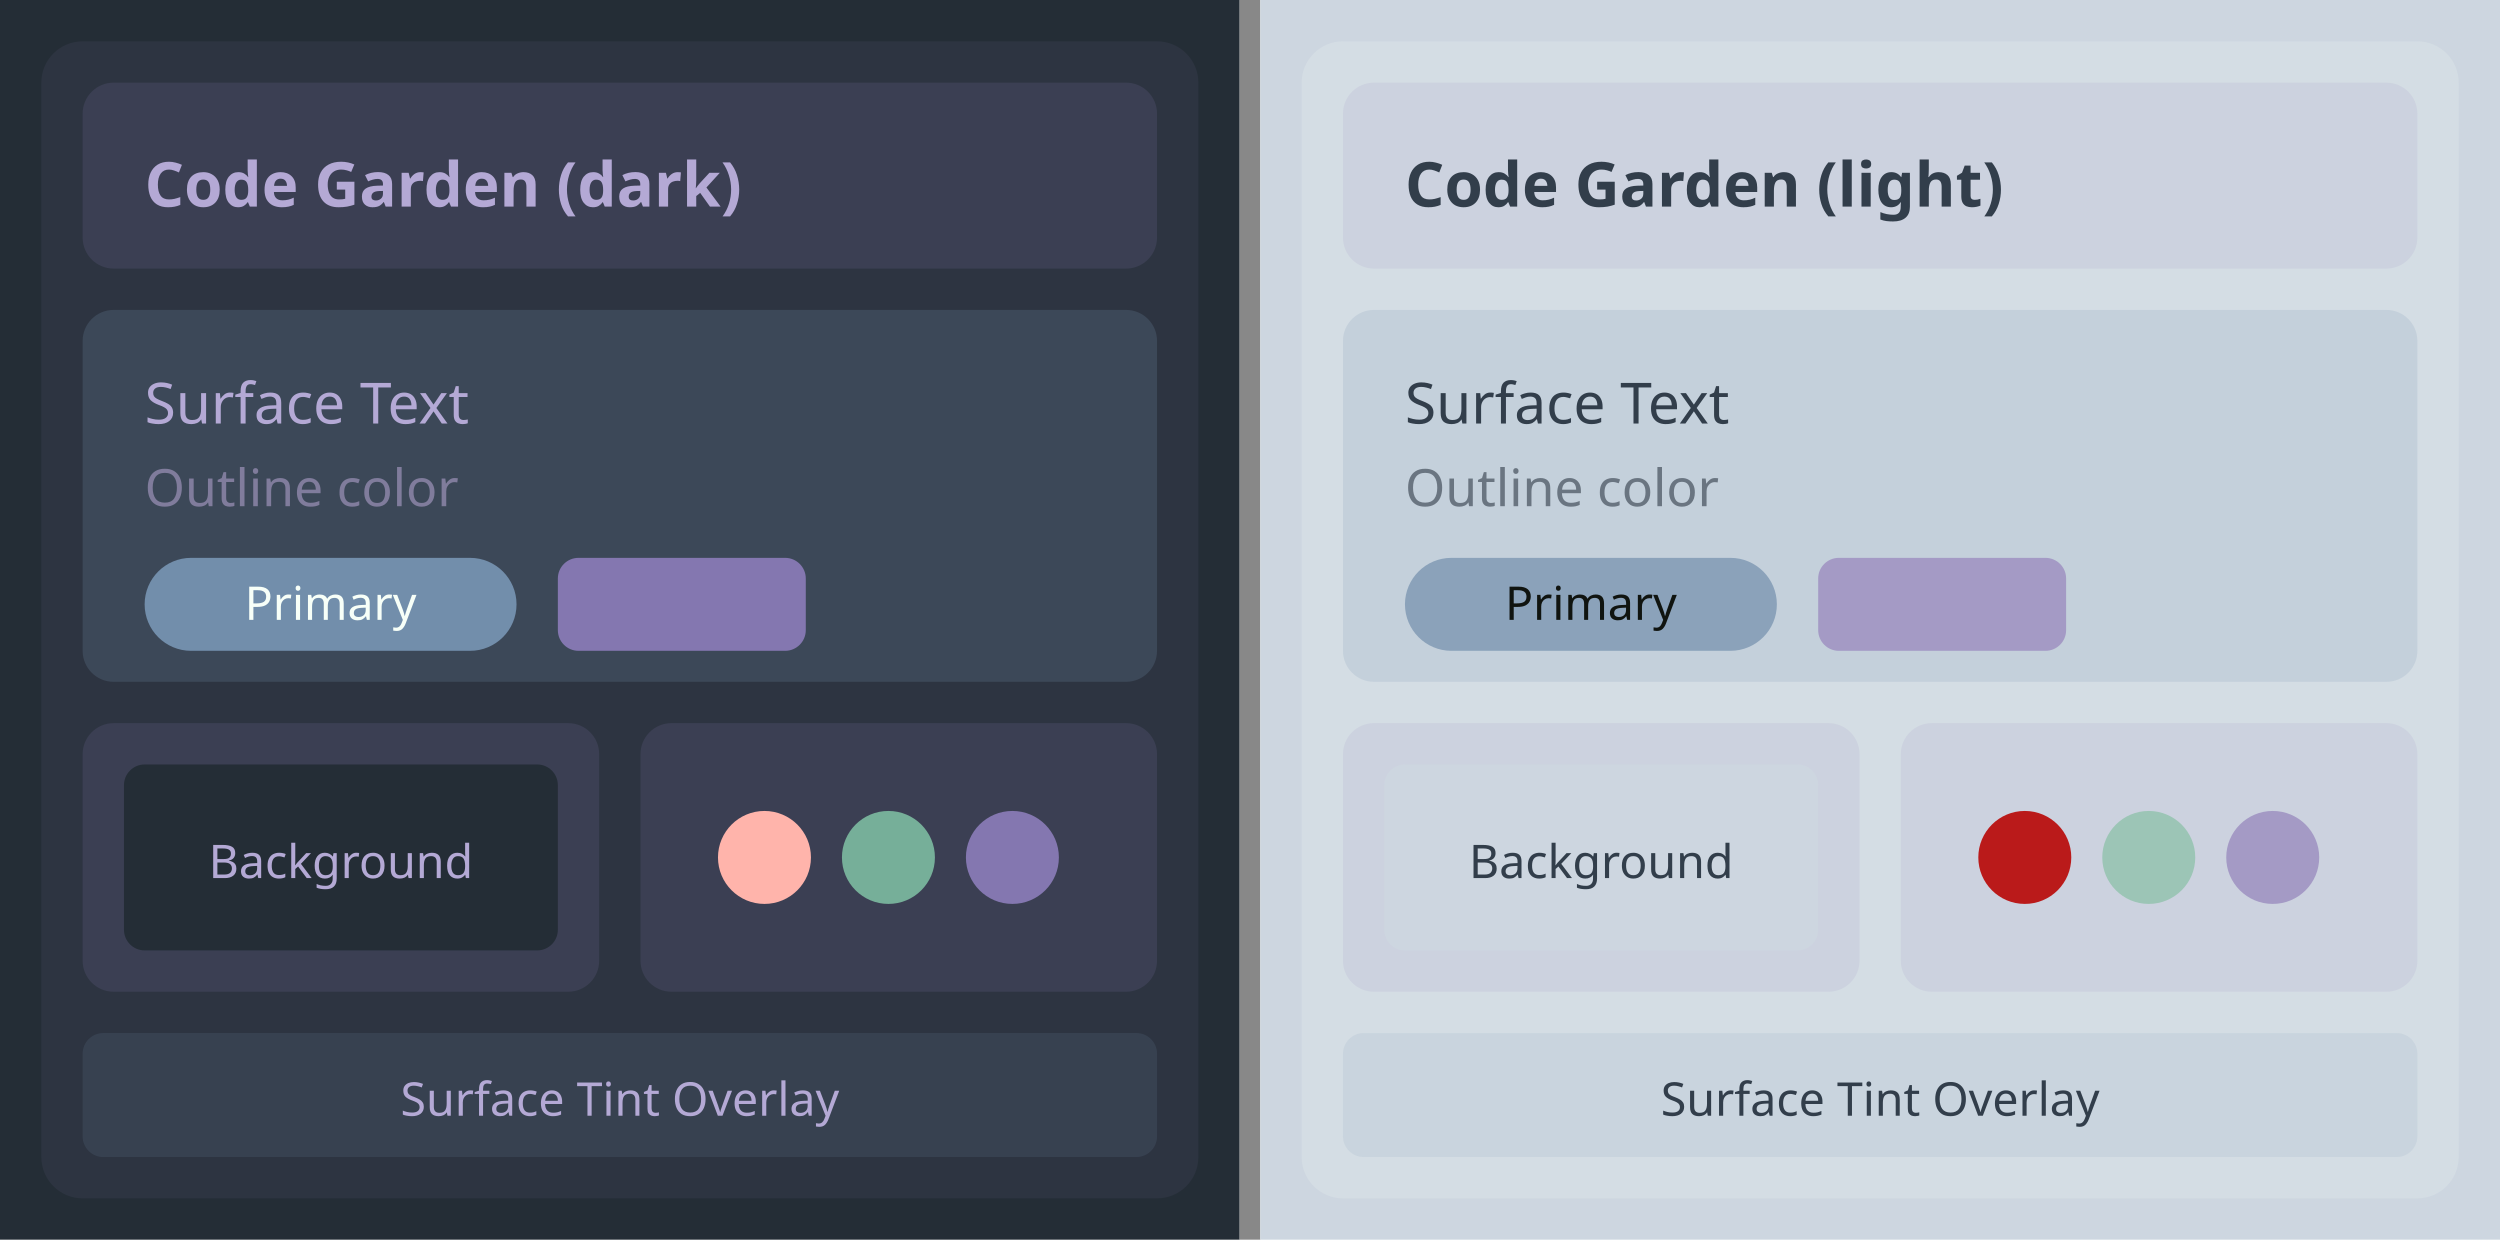
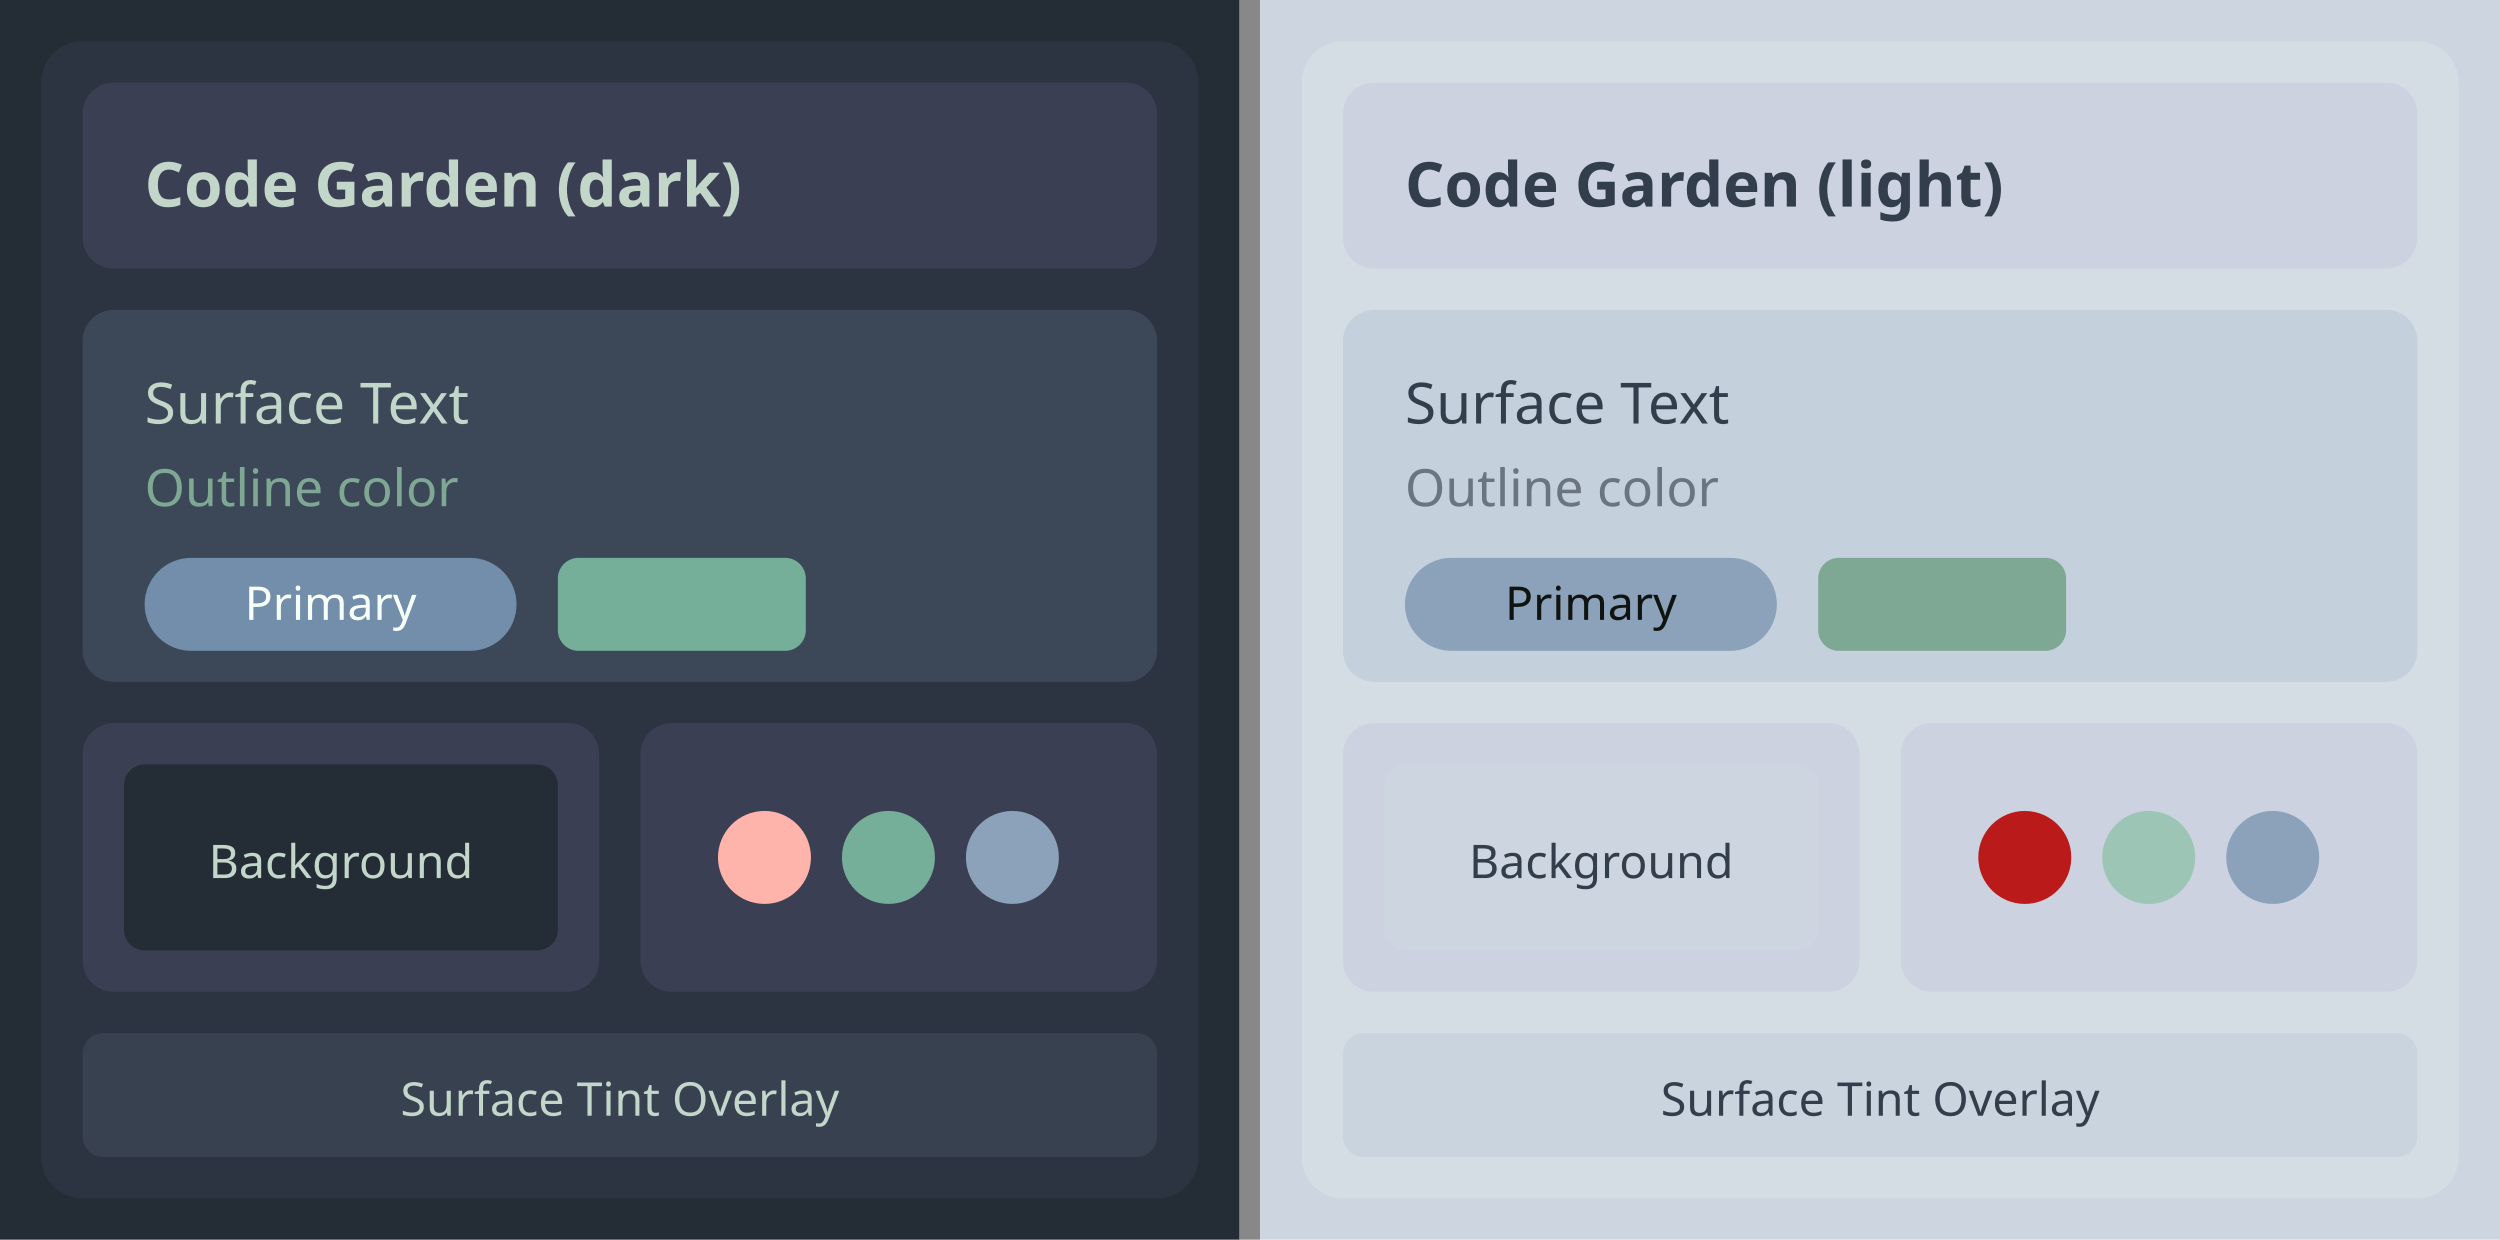
<svg xmlns="http://www.w3.org/2000/svg" width="484" height="240" viewBox="0 0 484 240">
  <g transform="translate(0, 0)">
    <rect width="240" height="240" fill="#242d36" />
    <rect x="8" y="8" width="224" height="224" rx="8" fill="#2d3441" />
    <rect x="16" y="16" width="208" height="36" rx="6" fill="#3b3f53" />
-     <text x="28" y="40" font-family="system-ui, sans-serif" font-size="12" font-weight="600" fill="#b4a9d5">Code Garden (dark)</text>
+     <text x="28" y="40" font-family="system-ui, sans-serif" font-size="12" font-weight="600" fill="#c3d6ca">Code Garden (dark)</text>
    <rect x="16" y="60" width="208" height="72" rx="6" fill="#3c4858" />
-     <text x="28" y="82" font-family="system-ui, sans-serif" font-size="11" fill="#b4a9d5">Surface Text</text>
-     <text x="28" y="98" font-family="system-ui, sans-serif" font-size="10" fill="#807c9c">Outline color</text>
+     <text x="28" y="82" font-family="system-ui, sans-serif" font-size="11" fill="#c3d6ca">Surface Text</text>
+     <text x="28" y="98" font-family="system-ui, sans-serif" font-size="10" fill="#7fa894">Outline color</text>
    <rect x="28" y="108" width="72" height="18" rx="9" fill="#728eab" />
    <text x="64" y="120" font-family="system-ui, sans-serif" font-size="9" text-anchor="middle" fill="#f7fff8">Primary</text>
-     <rect x="108" y="108" width="48" height="18" rx="4" fill="#8477b0" />
+     <rect x="108" y="108" width="48" height="18" rx="4" fill="#76af99" />
    <rect x="16" y="140" width="100" height="52" rx="6" fill="#3b3f53" />
    <rect x="24" y="148" width="84" height="36" rx="4" fill="#242d36" />
-     <text x="66" y="170" font-family="system-ui, sans-serif" font-size="9" text-anchor="middle" fill="#b4a9d5">Background</text>
+     <text x="66" y="170" font-family="system-ui, sans-serif" font-size="9" text-anchor="middle" fill="#c3d6ca">Background</text>
    <rect x="124" y="140" width="100" height="52" rx="6" fill="#3b3f53" />
    <circle cx="148" cy="166" r="9" fill="#ffb4ab" />
    <circle cx="172" cy="166" r="9" fill="#76af99" />
-     <circle cx="196" cy="166" r="9" fill="#8477b0" />
+     <circle cx="196" cy="166" r="9" fill="#8ba2ba" />
    <rect x="16" y="200" width="208" height="24" rx="4" fill="#728eab" opacity="0.15" />
-     <text x="120" y="216" font-family="system-ui, sans-serif" font-size="9" text-anchor="middle" fill="#b4a9d5">Surface Tint Overlay</text>
+     <text x="120" y="216" font-family="system-ui, sans-serif" font-size="9" text-anchor="middle" fill="#c3d6ca">Surface Tint Overlay</text>
  </g>
  <rect x="240" y="0" width="4" height="240" fill="#888" />
  <g transform="translate(244, 0)">
    <rect width="240" height="240" fill="#cdd6e0" />
    <rect x="8" y="8" width="224" height="224" rx="8" fill="#d4dde4" />
    <rect x="16" y="16" width="208" height="36" rx="6" fill="#ccd2df" />
    <text x="28" y="40" font-family="system-ui, sans-serif" font-size="12" font-weight="600" fill="#323e4b">Code Garden (light)</text>
    <rect x="16" y="60" width="208" height="72" rx="6" fill="#c4d0db" />
    <text x="28" y="82" font-family="system-ui, sans-serif" font-size="11" fill="#323e4b">Surface Text</text>
    <text x="28" y="98" font-family="system-ui, sans-serif" font-size="10" fill="#6a7581">Outline color</text>
    <rect x="28" y="108" width="72" height="18" rx="9" fill="#8ba2ba" />
    <text x="64" y="120" font-family="system-ui, sans-serif" font-size="9" text-anchor="middle" fill="#101410">Primary</text>
-     <rect x="108" y="108" width="48" height="18" rx="4" fill="#a49ac5" />
+     <rect x="108" y="108" width="48" height="18" rx="4" fill="#7fa894" />
    <rect x="16" y="140" width="100" height="52" rx="6" fill="#ccd2df" />
    <rect x="24" y="148" width="84" height="36" rx="4" fill="#cdd6e0" />
    <text x="66" y="170" font-family="system-ui, sans-serif" font-size="9" text-anchor="middle" fill="#323e4b">Background</text>
    <rect x="124" y="140" width="100" height="52" rx="6" fill="#ccd2df" />
    <circle cx="148" cy="166" r="9" fill="#ba1a1a" />
    <circle cx="172" cy="166" r="9" fill="#9cc5b6" />
-     <circle cx="196" cy="166" r="9" fill="#a49ac5" />
+     <circle cx="196" cy="166" r="9" fill="#8ba2ba" />
    <rect x="16" y="200" width="208" height="24" rx="4" fill="#8ba2ba" opacity="0.15" />
    <text x="120" y="216" font-family="system-ui, sans-serif" font-size="9" text-anchor="middle" fill="#323e4b">Surface Tint Overlay</text>
  </g>
</svg>
